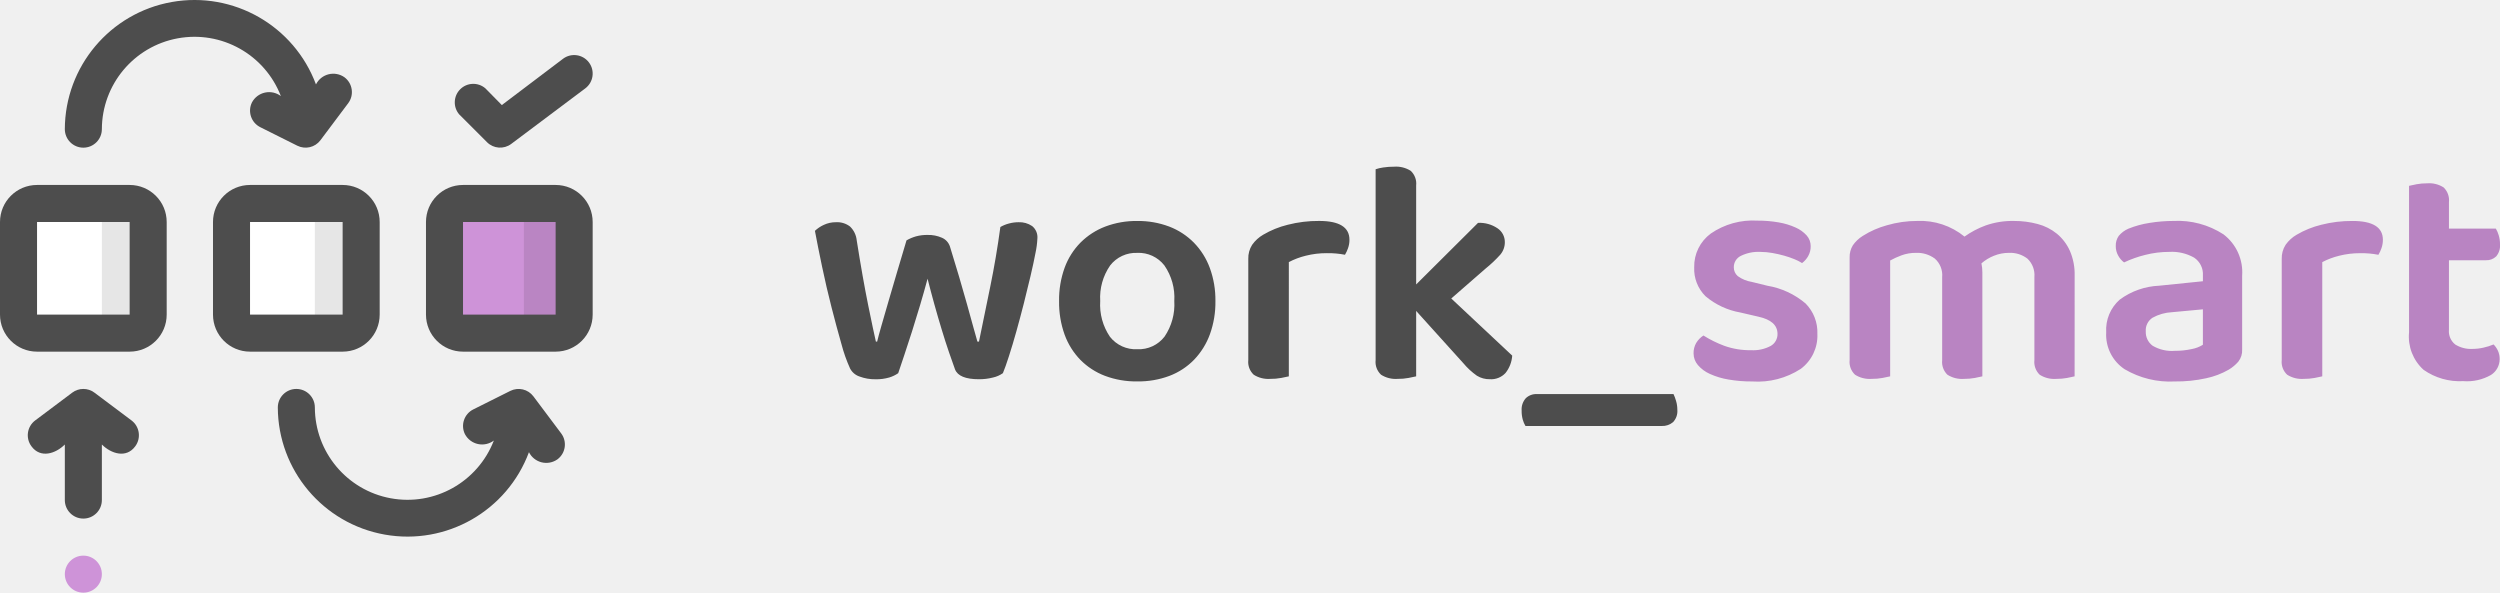
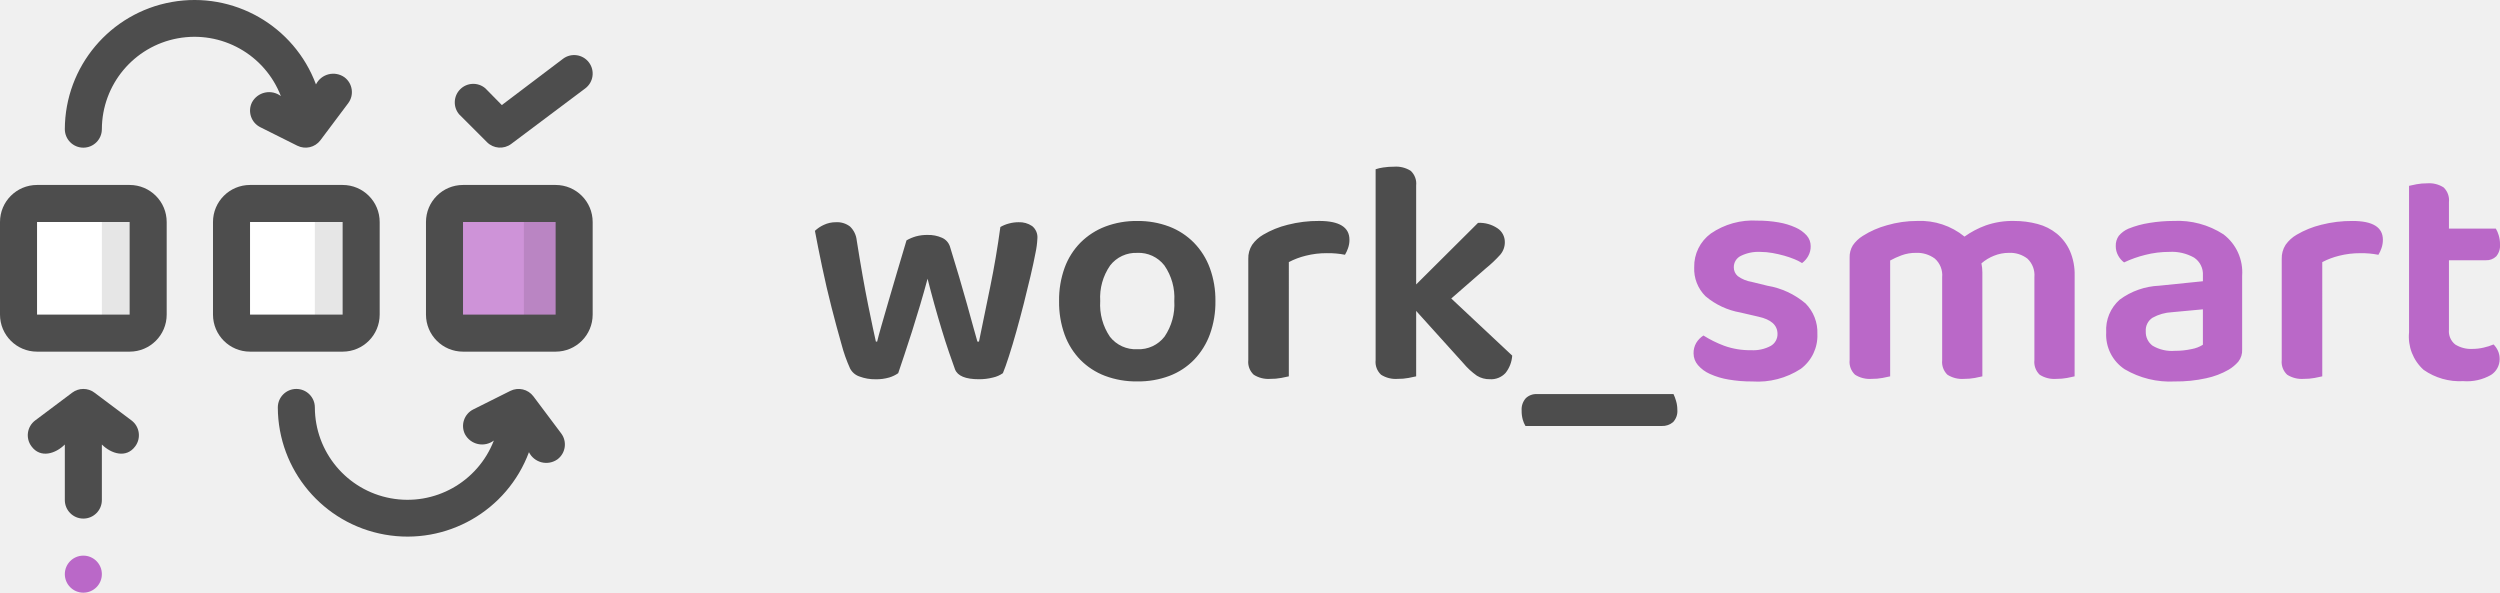
<svg xmlns="http://www.w3.org/2000/svg" width="269.965" height="64" viewBox="0 0 269.965 64">
  <g id="logo" transform="translate(-850 -607)">
    <g id="text" transform="translate(17.008 132.056)">
      <path id="work" d="M13.157-8.96q-.379,1.413-.81,2.86t-.862,2.809q-.431,1.361-.827,2.533t-.672,2a3.432,3.432,0,0,1-.965.465A4.893,4.893,0,0,1,7.54,1.9,4.72,4.72,0,0,1,5.8,1.6,1.777,1.777,0,0,1,4.783.724a16.564,16.564,0,0,1-.93-2.636Q3.335-3.722,2.784-5.876T1.767-10.252Q1.3-12.475.992-14.129a3.486,3.486,0,0,1,.948-.638,3,3,0,0,1,1.327-.293,2.279,2.279,0,0,1,1.516.465,2.4,2.4,0,0,1,.724,1.5Q6.161-8.96,6.747-6.082t.827,3.911h.138q.138-.586.465-1.723t.758-2.619q.431-1.482.93-3.17T10.882-13.1a4.661,4.661,0,0,1,1.017-.431,4.537,4.537,0,0,1,1.258-.155,3.565,3.565,0,0,1,1.568.31,1.562,1.562,0,0,1,.844.93q.517,1.654.982,3.239T17.4-6.255q.379,1.361.672,2.43t.465,1.654h.172q.586-2.86,1.223-5.962t1.086-6.41a3.76,3.76,0,0,1,.93-.379,4,4,0,0,1,1.034-.138,2.429,2.429,0,0,1,1.465.414,1.549,1.549,0,0,1,.569,1.344,9.545,9.545,0,0,1-.207,1.568q-.207,1.086-.534,2.481t-.724,2.964q-.4,1.568-.81,3.033T21.945-.6Q21.566.586,21.29,1.241a2.913,2.913,0,0,1-1.051.465,5.9,5.9,0,0,1-1.534.19q-2.171,0-2.585-1.068-.276-.758-.655-1.861T14.69-3.446q-.4-1.31-.793-2.722T13.157-8.96ZM44.241-6.548a10.163,10.163,0,0,1-.6,3.6,7.853,7.853,0,0,1-1.706,2.74,7.358,7.358,0,0,1-2.654,1.74,9.537,9.537,0,0,1-3.481.6,9.537,9.537,0,0,1-3.481-.6A7.47,7.47,0,0,1,29.664-.19a7.675,7.675,0,0,1-1.706-2.722,10.269,10.269,0,0,1-.6-3.636,10.163,10.163,0,0,1,.6-3.6,7.554,7.554,0,0,1,1.723-2.722,7.645,7.645,0,0,1,2.671-1.723,9.437,9.437,0,0,1,3.446-.6,9.437,9.437,0,0,1,3.446.6,7.527,7.527,0,0,1,2.671,1.74,7.726,7.726,0,0,1,1.723,2.74A10.059,10.059,0,0,1,44.241-6.548Zm-8.443-5.2a3.521,3.521,0,0,0-2.929,1.361A6.093,6.093,0,0,0,31.8-6.548a6.152,6.152,0,0,0,1.051,3.86A3.527,3.527,0,0,0,35.8-1.344a3.509,3.509,0,0,0,2.946-1.361A6.165,6.165,0,0,0,39.8-6.548a6.093,6.093,0,0,0-1.068-3.842A3.521,3.521,0,0,0,35.8-11.751ZM52.167,1.585q-.31.069-.827.172a6.007,6.007,0,0,1-1.172.1,2.94,2.94,0,0,1-1.792-.448,1.882,1.882,0,0,1-.586-1.585V-11.1a2.672,2.672,0,0,1,.414-1.516,3.768,3.768,0,0,1,1.206-1.1,9.848,9.848,0,0,1,2.636-1.068,13.278,13.278,0,0,1,3.394-.414q3.274,0,3.274,2.033a2.675,2.675,0,0,1-.155.913,3.732,3.732,0,0,1-.327.706,9.44,9.44,0,0,0-1.964-.172,9.073,9.073,0,0,0-2.274.276,7.99,7.99,0,0,0-1.826.689Zm13.75,0q-.31.069-.827.172a6.007,6.007,0,0,1-1.172.1,2.94,2.94,0,0,1-1.792-.448,1.882,1.882,0,0,1-.586-1.585V-20.78a4.479,4.479,0,0,1,.81-.19,7.5,7.5,0,0,1,1.189-.086,2.94,2.94,0,0,1,1.792.448,1.882,1.882,0,0,1,.586,1.585V-8.34L72.6-14.991a3.455,3.455,0,0,1,2.1.586,1.775,1.775,0,0,1,.793,1.482,2.057,2.057,0,0,1-.5,1.378,13.818,13.818,0,0,1-1.568,1.482L69.708-6.823,76.29-.655a3.374,3.374,0,0,1-.724,1.878,2.12,2.12,0,0,1-1.689.672,2.567,2.567,0,0,1-1.4-.379A7.557,7.557,0,0,1,71.018.172l-5.1-5.652Z" transform="translate(920 514)" fill="#4d4d4d" />
-       <path id="underscore" d="M14.779-3.126A4.473,4.473,0,0,1,12.987.647,8.557,8.557,0,0,1,7.749,2.009,14.619,14.619,0,0,1,5.182,1.8a8.048,8.048,0,0,1-2-.6A3.67,3.67,0,0,1,1.873.234a1.94,1.94,0,0,1-.465-1.258A2.149,2.149,0,0,1,1.7-2.161a2.433,2.433,0,0,1,.775-.793A12.147,12.147,0,0,0,4.7-1.851a8.1,8.1,0,0,0,2.912.482,3.986,3.986,0,0,0,2.137-.465,1.458,1.458,0,0,0,.724-1.292q0-1.413-2.068-1.861l-1.93-.448A7.975,7.975,0,0,1,2.7-7.193a4.14,4.14,0,0,1-1.223-3.136,4.4,4.4,0,0,1,1.792-3.636A8.016,8.016,0,0,1,8.3-15.36a12.935,12.935,0,0,1,2.292.19,7.447,7.447,0,0,1,1.826.551,3.539,3.539,0,0,1,1.206.862,1.716,1.716,0,0,1,.431,1.154,2.089,2.089,0,0,1-.276,1.086,2.43,2.43,0,0,1-.655.741,4.766,4.766,0,0,0-.81-.414,10.265,10.265,0,0,0-1.1-.379,13.006,13.006,0,0,0-1.275-.293,7.5,7.5,0,0,0-1.327-.121,4.281,4.281,0,0,0-2.1.431,1.344,1.344,0,0,0-.758,1.223,1.229,1.229,0,0,0,.431.965,3.5,3.5,0,0,0,1.5.62l1.689.414A8.57,8.57,0,0,1,13.5-6.417,4.418,4.418,0,0,1,14.779-3.126ZM42.555,1.457q-.276.069-.81.172a6.078,6.078,0,0,1-1.154.1,2.928,2.928,0,0,1-1.809-.448A1.912,1.912,0,0,1,38.213-.3V-9.26a2.437,2.437,0,0,0-.758-2,3.057,3.057,0,0,0-2-.62,4.277,4.277,0,0,0-1.6.31,4.644,4.644,0,0,0-1.361.827,4.594,4.594,0,0,1,.1.965V1.457q-.276.069-.81.172a6.078,6.078,0,0,1-1.154.1,2.928,2.928,0,0,1-1.809-.448A1.912,1.912,0,0,1,28.254-.3V-9.26a2.383,2.383,0,0,0-.793-2,3.2,3.2,0,0,0-2.033-.62,4.418,4.418,0,0,0-1.585.276,8.721,8.721,0,0,0-1.206.551V1.457q-.31.069-.827.172a6.007,6.007,0,0,1-1.172.1,2.94,2.94,0,0,1-1.792-.448A1.882,1.882,0,0,1,18.26-.3V-11.362a2.4,2.4,0,0,1,.345-1.327,3.654,3.654,0,0,1,1.068-1.017,9.588,9.588,0,0,1,2.619-1.154,11.565,11.565,0,0,1,3.274-.465,7.548,7.548,0,0,1,5.1,1.689,9.62,9.62,0,0,1,2.292-1.206,8.715,8.715,0,0,1,3.05-.482,9.7,9.7,0,0,1,2.55.327,5.5,5.5,0,0,1,2.085,1.051,5.13,5.13,0,0,1,1.4,1.844,6.33,6.33,0,0,1,.517,2.671ZM53.376-1.3a8.184,8.184,0,0,0,1.826-.19,3.413,3.413,0,0,0,1.206-.465V-5.78l-3.343.31a4.819,4.819,0,0,0-2.1.6A1.615,1.615,0,0,0,50.24-3.4a1.821,1.821,0,0,0,.741,1.551A4.068,4.068,0,0,0,53.376-1.3Zm-.138-14.026a9.064,9.064,0,0,1,5.393,1.447A5.143,5.143,0,0,1,60.647-9.4v7.961a1.945,1.945,0,0,1-.414,1.31A4.3,4.3,0,0,1,59.2.734a8.376,8.376,0,0,1-2.447.93,14.976,14.976,0,0,1-3.377.345A9.653,9.653,0,0,1,47.948.682,4.471,4.471,0,0,1,45.967-3.3a4.342,4.342,0,0,1,1.465-3.532,7.716,7.716,0,0,1,4.256-1.5l4.721-.482v-.62a2.143,2.143,0,0,0-.948-1.93,4.861,4.861,0,0,0-2.671-.62,10.489,10.489,0,0,0-2.619.327,12.224,12.224,0,0,0-2.274.81,2.246,2.246,0,0,1-.638-.741A2.058,2.058,0,0,1,47-12.6a1.8,1.8,0,0,1,.327-1.12,2.81,2.81,0,0,1,1.051-.775,10.229,10.229,0,0,1,2.274-.62A16.12,16.12,0,0,1,53.238-15.326ZM69.3,1.457q-.31.069-.827.172a6.007,6.007,0,0,1-1.172.1,2.94,2.94,0,0,1-1.792-.448A1.882,1.882,0,0,1,64.921-.3V-11.225a2.672,2.672,0,0,1,.414-1.516,3.768,3.768,0,0,1,1.206-1.1,9.848,9.848,0,0,1,2.636-1.068,13.278,13.278,0,0,1,3.394-.414q3.274,0,3.274,2.033a2.675,2.675,0,0,1-.155.913,3.733,3.733,0,0,1-.327.706,9.44,9.44,0,0,0-1.964-.172,9.073,9.073,0,0,0-2.274.276,7.99,7.99,0,0,0-1.826.689ZM82.978-3.574a1.817,1.817,0,0,0,.672,1.585,3.176,3.176,0,0,0,1.878.482,5.324,5.324,0,0,0,1.189-.138A6.349,6.349,0,0,0,87.8-1.989a2.41,2.41,0,0,1,.465.672,2.093,2.093,0,0,1,.19.913,2.029,2.029,0,0,1-.93,1.706,5.209,5.209,0,0,1-3,.672A6.8,6.8,0,0,1,80.239.751,4.827,4.827,0,0,1,78.671-3.3V-19.116q.276-.069.81-.172a6.077,6.077,0,0,1,1.154-.1,2.859,2.859,0,0,1,1.775.448,1.912,1.912,0,0,1,.569,1.585v2.86h5.066a3.1,3.1,0,0,1,.31.724,3.265,3.265,0,0,1,.138.965,1.791,1.791,0,0,1-.414,1.31,1.49,1.49,0,0,1-1.1.414h-4Z" transform="translate(1014.465 514.128)" fill="#b984c2" />
-       <path id="smart" d="M.414,5.238a2.762,2.762,0,0,1-.293-.689A3.46,3.46,0,0,1,0,3.584,1.825,1.825,0,0,1,.448,2.24a1.63,1.63,0,0,1,1.206-.448H16.4a4.676,4.676,0,0,1,.276.741,3.319,3.319,0,0,1,.138.948,1.716,1.716,0,0,1-.465,1.344,1.773,1.773,0,0,1-1.223.414Z" transform="translate(997.307 515.706)" fill="#4d4d4d" />
+       <path id="underscore" d="M.414,5.238a2.762,2.762,0,0,1-.293-.689A3.46,3.46,0,0,1,0,3.584,1.825,1.825,0,0,1,.448,2.24a1.63,1.63,0,0,1,1.206-.448H16.4a4.676,4.676,0,0,1,.276.741,3.319,3.319,0,0,1,.138.948,1.716,1.716,0,0,1-.465,1.344,1.773,1.773,0,0,1-1.223.414Z" transform="translate(997.307 515.706)" fill="#4d4d4d" />
+       <path id="smart" d="M14.779-3.126A4.473,4.473,0,0,1,12.987.647,8.557,8.557,0,0,1,7.749,2.009,14.619,14.619,0,0,1,5.182,1.8a8.048,8.048,0,0,1-2-.6A3.67,3.67,0,0,1,1.873.234a1.94,1.94,0,0,1-.465-1.258A2.149,2.149,0,0,1,1.7-2.161a2.433,2.433,0,0,1,.775-.793A12.147,12.147,0,0,0,4.7-1.851a8.1,8.1,0,0,0,2.912.482,3.986,3.986,0,0,0,2.137-.465,1.458,1.458,0,0,0,.724-1.292q0-1.413-2.068-1.861l-1.93-.448A7.975,7.975,0,0,1,2.7-7.193a4.14,4.14,0,0,1-1.223-3.136,4.4,4.4,0,0,1,1.792-3.636A8.016,8.016,0,0,1,8.3-15.36a12.935,12.935,0,0,1,2.292.19,7.447,7.447,0,0,1,1.826.551,3.539,3.539,0,0,1,1.206.862,1.716,1.716,0,0,1,.431,1.154,2.089,2.089,0,0,1-.276,1.086,2.43,2.43,0,0,1-.655.741,4.766,4.766,0,0,0-.81-.414,10.265,10.265,0,0,0-1.1-.379,13.006,13.006,0,0,0-1.275-.293,7.5,7.5,0,0,0-1.327-.121,4.281,4.281,0,0,0-2.1.431,1.344,1.344,0,0,0-.758,1.223,1.229,1.229,0,0,0,.431.965,3.5,3.5,0,0,0,1.5.62l1.689.414A8.57,8.57,0,0,1,13.5-6.417,4.418,4.418,0,0,1,14.779-3.126ZM42.555,1.457q-.276.069-.81.172a6.078,6.078,0,0,1-1.154.1,2.928,2.928,0,0,1-1.809-.448A1.912,1.912,0,0,1,38.213-.3V-9.26a2.437,2.437,0,0,0-.758-2,3.057,3.057,0,0,0-2-.62,4.277,4.277,0,0,0-1.6.31,4.644,4.644,0,0,0-1.361.827,4.594,4.594,0,0,1,.1.965V1.457q-.276.069-.81.172a6.078,6.078,0,0,1-1.154.1,2.928,2.928,0,0,1-1.809-.448A1.912,1.912,0,0,1,28.254-.3V-9.26a2.383,2.383,0,0,0-.793-2,3.2,3.2,0,0,0-2.033-.62,4.418,4.418,0,0,0-1.585.276,8.721,8.721,0,0,0-1.206.551V1.457q-.31.069-.827.172a6.007,6.007,0,0,1-1.172.1,2.94,2.94,0,0,1-1.792-.448A1.882,1.882,0,0,1,18.26-.3V-11.362a2.4,2.4,0,0,1,.345-1.327,3.654,3.654,0,0,1,1.068-1.017,9.588,9.588,0,0,1,2.619-1.154,11.565,11.565,0,0,1,3.274-.465,7.548,7.548,0,0,1,5.1,1.689,9.62,9.62,0,0,1,2.292-1.206,8.715,8.715,0,0,1,3.05-.482,9.7,9.7,0,0,1,2.55.327,5.5,5.5,0,0,1,2.085,1.051,5.13,5.13,0,0,1,1.4,1.844,6.33,6.33,0,0,1,.517,2.671ZM53.376-1.3a8.184,8.184,0,0,0,1.826-.19,3.413,3.413,0,0,0,1.206-.465V-5.78l-3.343.31a4.819,4.819,0,0,0-2.1.6A1.615,1.615,0,0,0,50.24-3.4a1.821,1.821,0,0,0,.741,1.551A4.068,4.068,0,0,0,53.376-1.3Zm-.138-14.026a9.064,9.064,0,0,1,5.393,1.447A5.143,5.143,0,0,1,60.647-9.4v7.961a1.945,1.945,0,0,1-.414,1.31A4.3,4.3,0,0,1,59.2.734a8.376,8.376,0,0,1-2.447.93,14.976,14.976,0,0,1-3.377.345A9.653,9.653,0,0,1,47.948.682,4.471,4.471,0,0,1,45.967-3.3a4.342,4.342,0,0,1,1.465-3.532,7.716,7.716,0,0,1,4.256-1.5l4.721-.482v-.62a2.143,2.143,0,0,0-.948-1.93,4.861,4.861,0,0,0-2.671-.62,10.489,10.489,0,0,0-2.619.327,12.224,12.224,0,0,0-2.274.81,2.246,2.246,0,0,1-.638-.741A2.058,2.058,0,0,1,47-12.6a1.8,1.8,0,0,1,.327-1.12,2.81,2.81,0,0,1,1.051-.775,10.229,10.229,0,0,1,2.274-.62A16.12,16.12,0,0,1,53.238-15.326ZM69.3,1.457q-.31.069-.827.172a6.007,6.007,0,0,1-1.172.1,2.94,2.94,0,0,1-1.792-.448A1.882,1.882,0,0,1,64.921-.3V-11.225a2.672,2.672,0,0,1,.414-1.516,3.768,3.768,0,0,1,1.206-1.1,9.848,9.848,0,0,1,2.636-1.068,13.278,13.278,0,0,1,3.394-.414q3.274,0,3.274,2.033a2.675,2.675,0,0,1-.155.913,3.733,3.733,0,0,1-.327.706,9.44,9.44,0,0,0-1.964-.172,9.073,9.073,0,0,0-2.274.276,7.99,7.99,0,0,0-1.826.689ZM82.978-3.574a1.817,1.817,0,0,0,.672,1.585,3.176,3.176,0,0,0,1.878.482,5.324,5.324,0,0,0,1.189-.138A6.349,6.349,0,0,0,87.8-1.989a2.41,2.41,0,0,1,.465.672,2.093,2.093,0,0,1,.19.913,2.029,2.029,0,0,1-.93,1.706,5.209,5.209,0,0,1-3,.672A6.8,6.8,0,0,1,80.239.751,4.827,4.827,0,0,1,78.671-3.3V-19.116q.276-.069.81-.172a6.077,6.077,0,0,1,1.154-.1,2.859,2.859,0,0,1,1.775.448,1.912,1.912,0,0,1,.569,1.585v2.86h5.066a3.1,3.1,0,0,1,.31.724,3.265,3.265,0,0,1,.138.965,1.791,1.791,0,0,1-.414,1.31,1.49,1.49,0,0,1-1.1.414h-4Z" transform="translate(1014.465 514.128)" fill="#BA68C8" />
    </g>
    <g id="icon" transform="translate(850 606.946)">
      <rect id="Rectangle_1" data-name="Rectangle 1" width="14" height="14" rx="2" transform="translate(2 22.024)" fill="#fff" />
      <rect id="Rectangle_2" data-name="Rectangle 2" width="14" height="14" rx="2" transform="translate(25 22.024)" fill="#fff" />
      <rect id="Rectangle_3" data-name="Rectangle 3" width="14" height="14" rx="2" transform="translate(48 22.024)" fill="#ce93d8" />
      <path id="Path_1" data-name="Path 1" d="M14,22H9a2,2,0,0,1,2,2V34a2,2,0,0,1-2,2h5a2,2,0,0,0,2-2V24A2,2,0,0,0,14,22Z" transform="translate(0 0.024)" opacity="0.1" />
      <path id="Path_2" data-name="Path 2" d="M37,22H32a2,2,0,0,1,2,2V34a2,2,0,0,1-2,2h5a2,2,0,0,0,2-2V24A2,2,0,0,0,37,22Z" transform="translate(0 0.024)" opacity="0.1" />
      <path id="Path_3" data-name="Path 3" d="M60,22H54.57a2,2,0,0,1,2,2V34a2,2,0,0,1-2,2H60a2,2,0,0,0,2-2V24A2,2,0,0,0,60,22Z" transform="translate(0 0.024)" opacity="0.1" />
      <g id="Group_1" data-name="Group 1" transform="translate(0 0.054)">
        <path id="Path_4" data-name="Path 4" d="M14,20H4a4,4,0,0,0-4,4V34a4,4,0,0,0,4,4H14a4,4,0,0,0,4-4V24A4,4,0,0,0,14,20ZM4,34V24H14V34Z" transform="translate(0 -0.027)" fill="#4d4d4d" />
        <path id="Path_5" data-name="Path 5" d="M41,34V24a4,4,0,0,0-4-4H27a4,4,0,0,0-4,4V34a4,4,0,0,0,4,4H37A4,4,0,0,0,41,34ZM27,24H37V34H27Z" transform="translate(0 -0.027)" fill="#4d4d4d" />
        <path id="Path_6" data-name="Path 6" d="M60,20H50a4,4,0,0,0-4,4V34a4,4,0,0,0,4,4H60a4,4,0,0,0,4-4V24A4,4,0,0,0,60,20ZM50,34V24H60V34Z" transform="translate(0 -0.027)" fill="#4d4d4d" />
        <path id="Path_7" data-name="Path 7" d="M30.33,10.43a2.1,2.1,0,0,0-3.12.68,2,2,0,0,0,.9,2.68l4,2a2,2,0,0,0,2.49-.59l3-4a2,2,0,0,0-.4-2.8,2.09,2.09,0,0,0-3.08.77A14,14,0,0,0,7,14a2,2,0,1,0,4,0,10,10,0,0,1,19.33-3.57Z" transform="translate(0 -0.054)" fill="#4d4d4d" />
        <path id="Path_8" data-name="Path 8" d="M57.6,42.8a2,2,0,0,0-2.49-.59l-4,2a2,2,0,0,0-.9,2.68,2.1,2.1,0,0,0,3.12.68A10,10,0,0,1,34,44a2,2,0,0,0-4,0,14,14,0,0,0,27.12,4.83,2.09,2.09,0,0,0,3.08.77,2,2,0,0,0,.4-2.8Z" fill="#4d4d4d" />
        <path id="Path_9" data-name="Path 9" d="M52.59,15.41a2,2,0,0,0,2.61.19l8-6a2,2,0,0,0-2.4-3.2l-6.61,5L52.41,9.59a2,2,0,0,0-2.82,2.82Z" transform="translate(0 -0.054)" fill="#4d4d4d" />
        <path id="Path_10" data-name="Path 10" d="M14.2,45.4l-4-3a2,2,0,0,0-2.4,0l-4,3a2,2,0,0,0-.4,2.8C4.37,49.52,6,49,7,48v6a2,2,0,0,0,4,0V48c1,1,2.63,1.52,3.6.2A2,2,0,0,0,14.2,45.4Z" transform="translate(0 0)" fill="#4d4d4d" />
      </g>
-       <circle id="Ellipse_1" data-name="Ellipse 1" cx="2" cy="2" r="2" transform="translate(7 60.054)" fill="#ce93d8" />
+       <circle id="Ellipse_1" data-name="Ellipse 1" cx="2" cy="2" r="2" transform="translate(7 60.054)" fill="#BA68C8" />
    </g>
  </g>
</svg>
